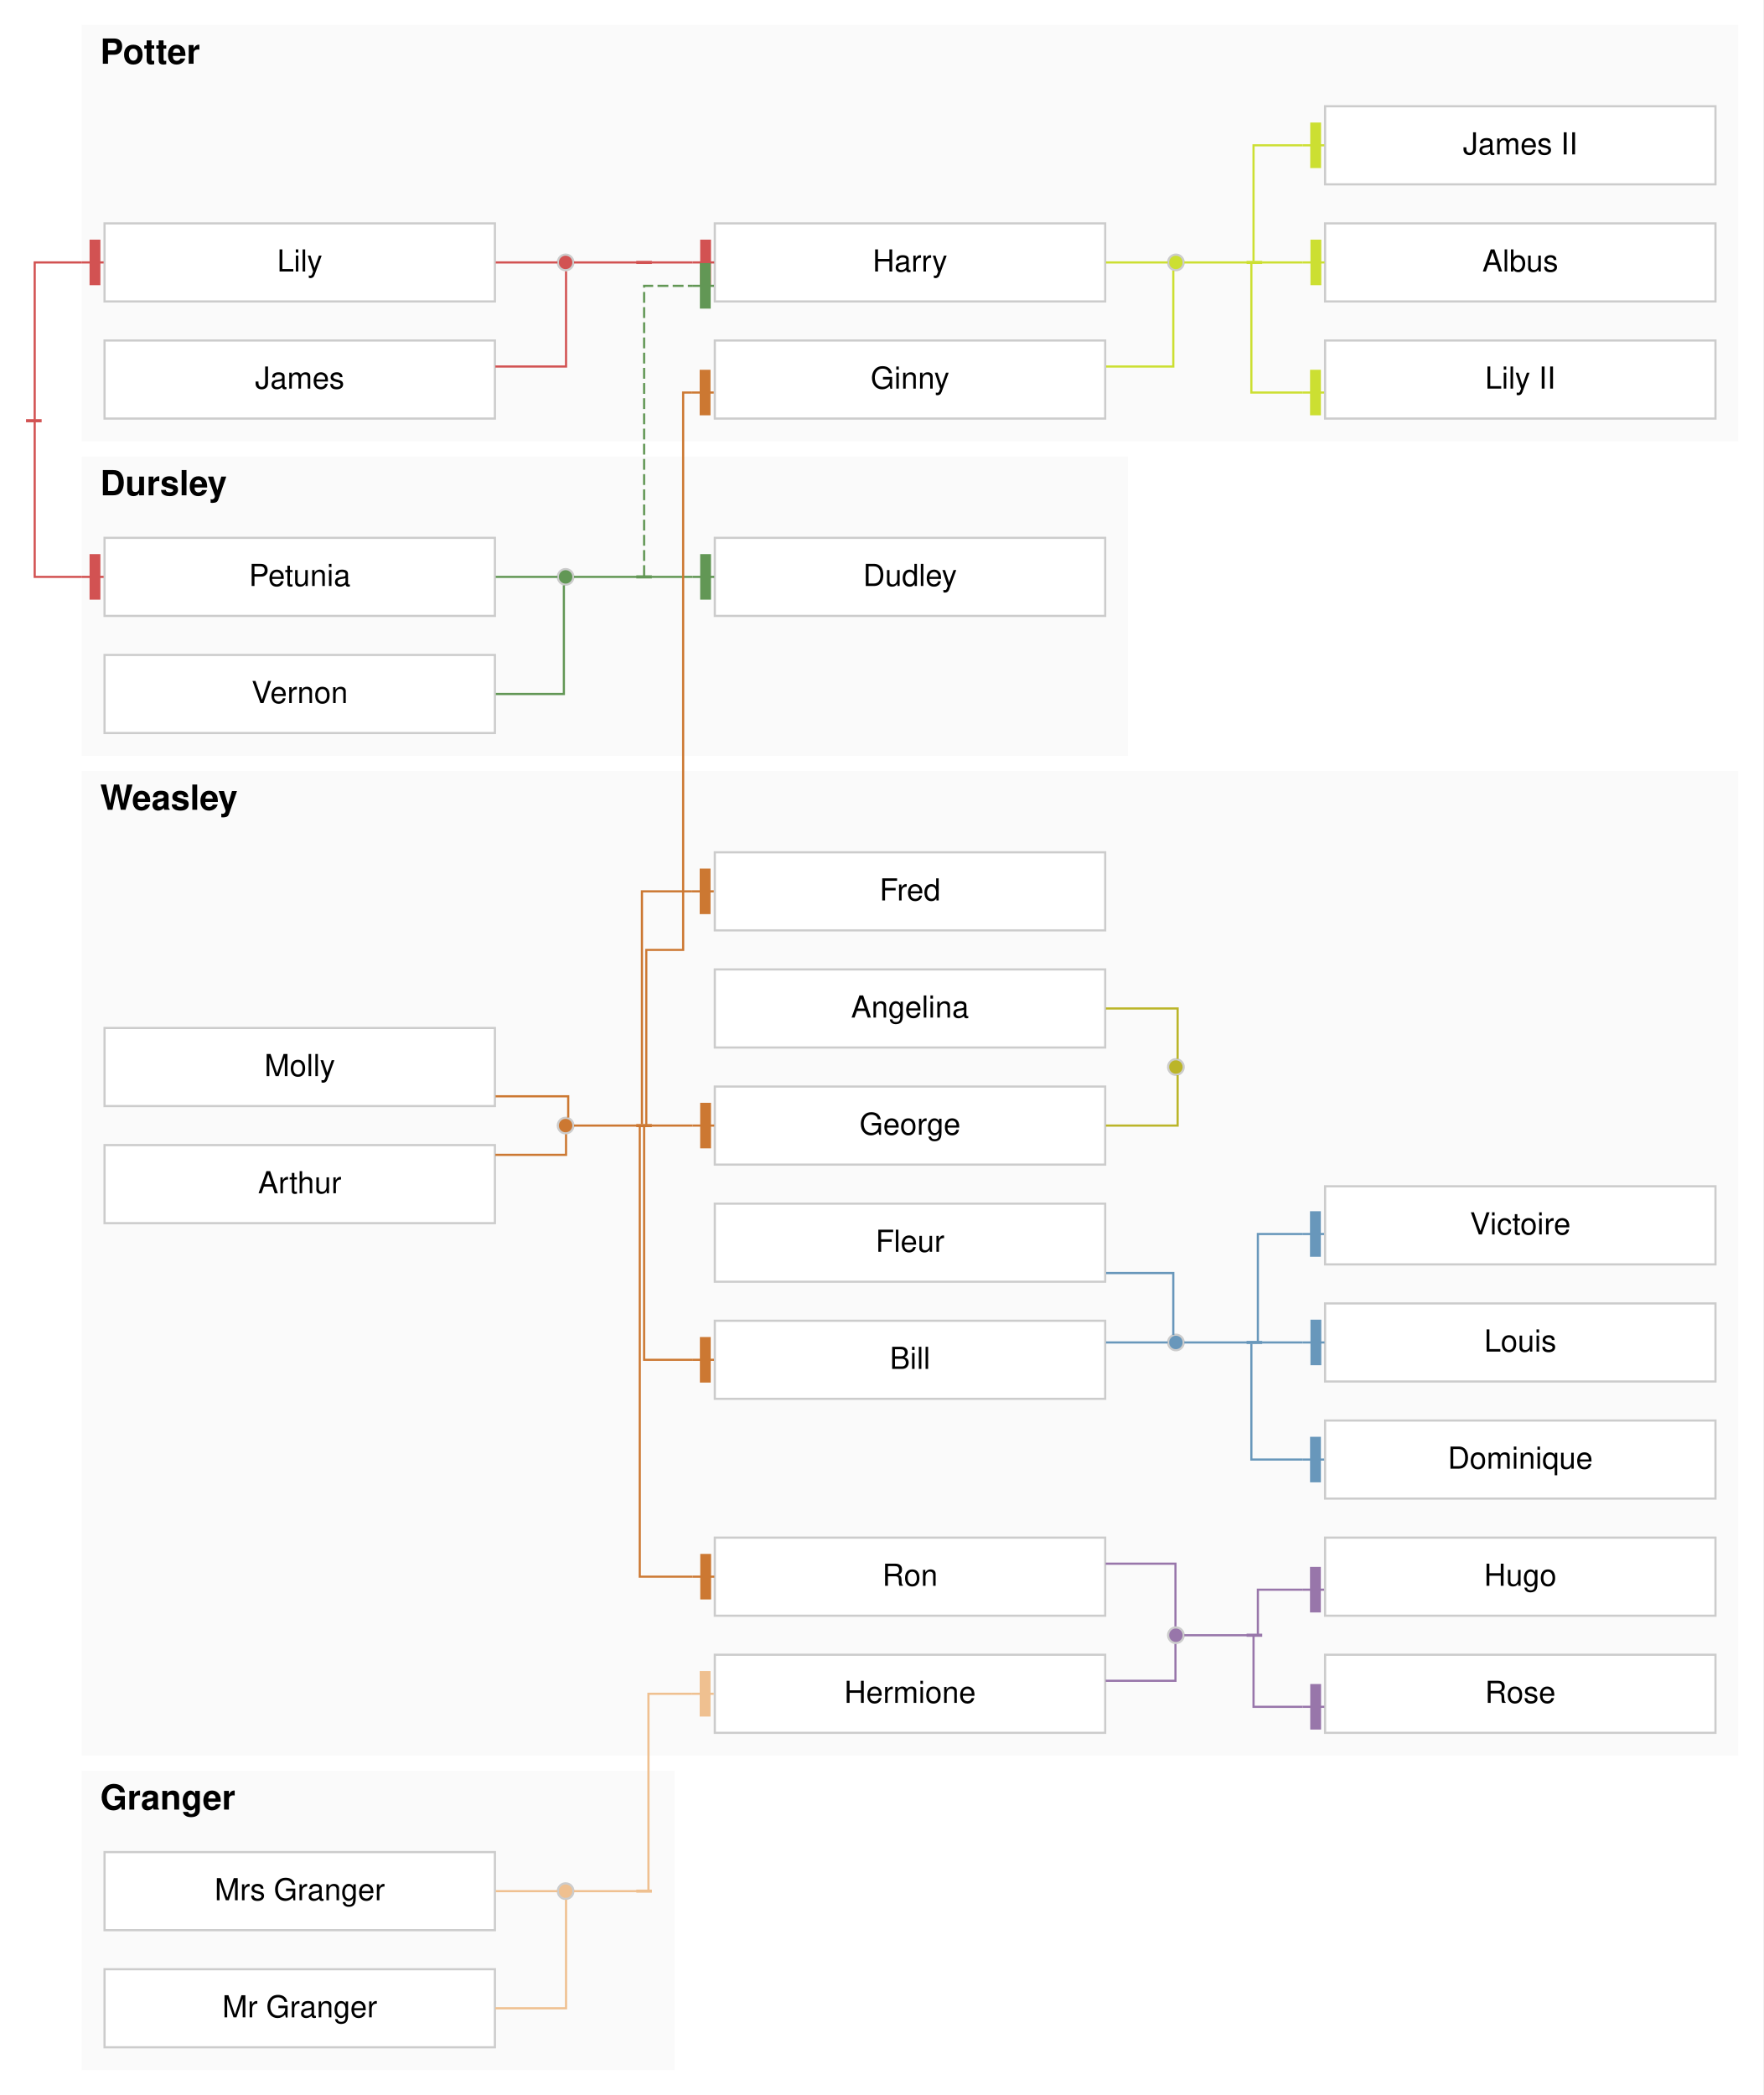
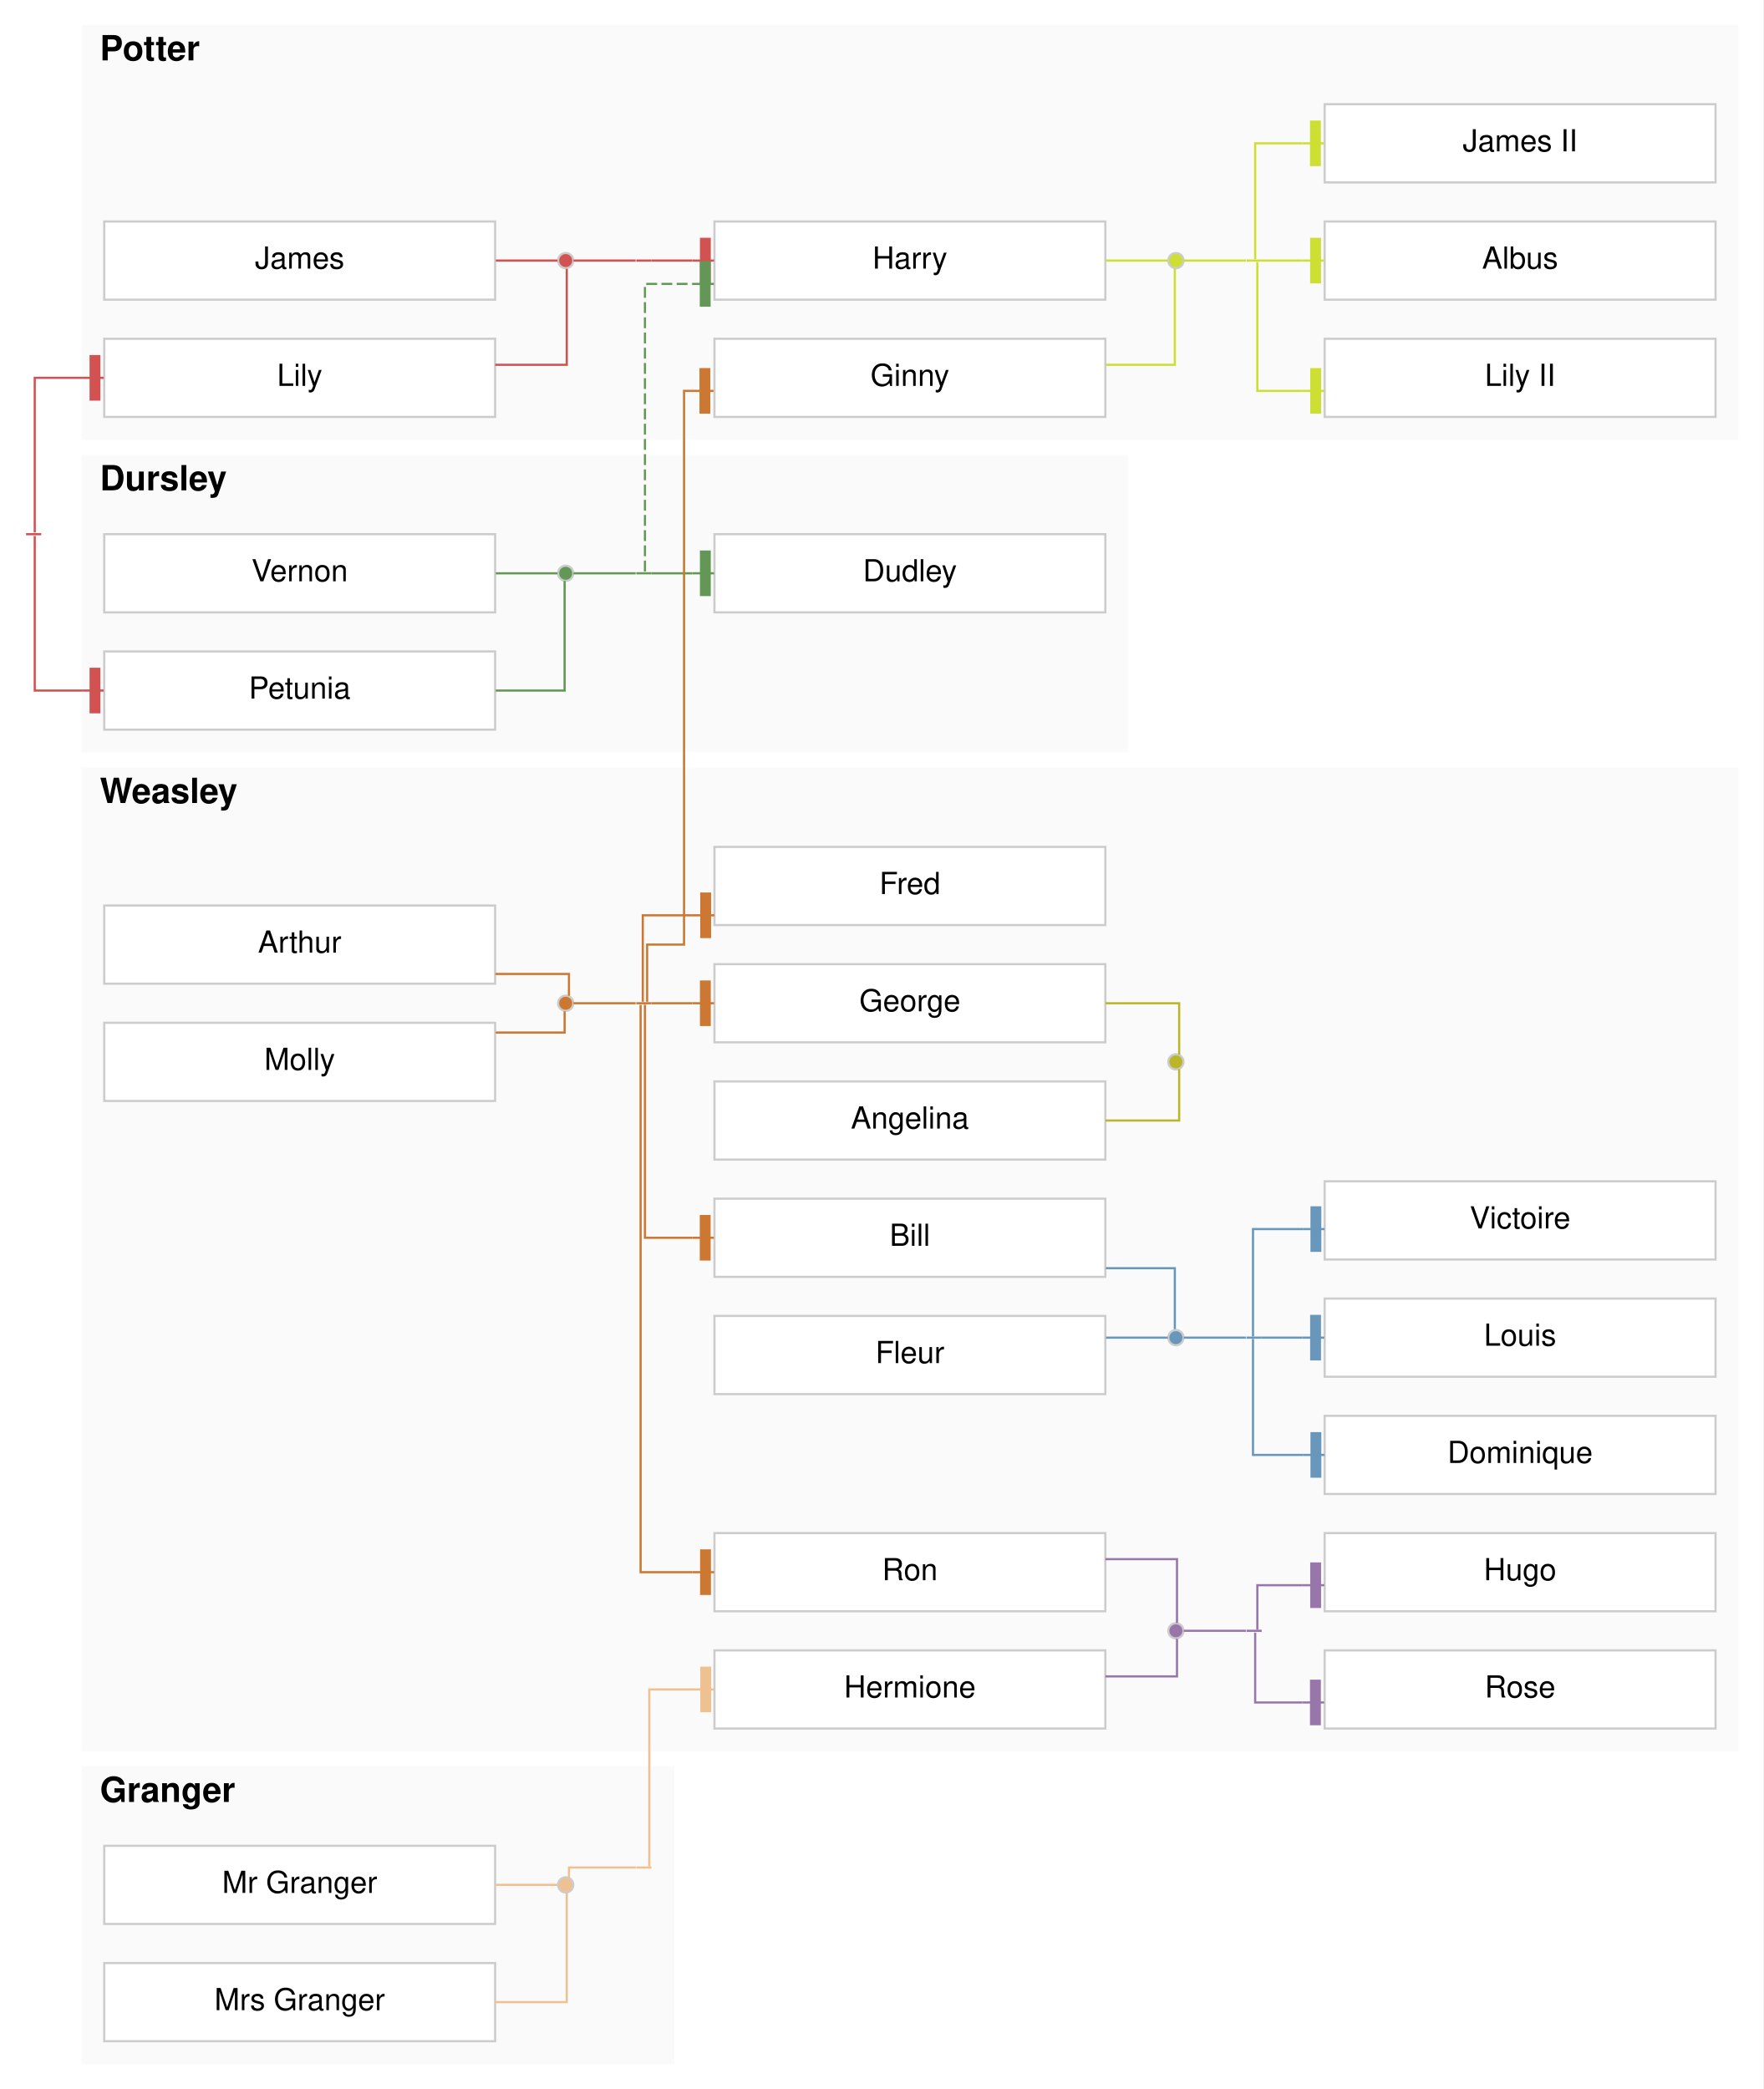
- <svg xmlns="http://www.w3.org/2000/svg" xmlns:xlink="http://www.w3.org/1999/xlink" width="813pt" height="966pt" viewBox="0.00 0.00 813.00 966.00">
-   <g id="graph0" class="graph" transform="scale(1 1) rotate(0) translate(4 962)">
-     <polygon fill="white" stroke="none" points="-4,4 -4,-962 809,-962 809,4 -4,4" />
+ <svg xmlns="http://www.w3.org/2000/svg" xmlns:xlink="http://www.w3.org/1999/xlink" width="812pt" height="962pt" viewBox="0.00 0.00 812.00 962.00">
+   <g id="graph0" class="graph" transform="scale(1 1) rotate(0) translate(4 958)">
+     <polygon fill="white" stroke="transparent" points="-4,4 -4,-958 808,-958 808,4 -4,4" />
    <g id="clust1" class="cluster">
-       <polygon fill="#fafafa" stroke="#fafafa" points="34.2,-759 34.2,-950 797,-950 797,-759 34.2,-759" />
-       <text xml:space="preserve" text-anchor="start" x="42.2" y="-932.6" font-family="Helvetica, Arial, sans-serif" font-weight="bold" font-size="16.00">Potter</text>
+       <polygon fill="#fafafa" stroke="#fafafa" points="34,-756 34,-946 796,-946 796,-756 34,-756" />
+       <text text-anchor="start" x="42" y="-930.2" font-family="Helvetica, Arial, sans-serif" font-weight="bold" font-size="16.00">Potter</text>
    </g>
    <g id="clust2" class="cluster">
</g>
    <g id="clust7" class="cluster">
-       <polygon fill="#fafafa" stroke="#fafafa" points="34.2,-614 34.2,-751 515.6,-751 515.6,-614 34.2,-614" />
-       <text xml:space="preserve" text-anchor="start" x="42.2" y="-733.6" font-family="Helvetica, Arial, sans-serif" font-weight="bold" font-size="16.00">Dursley</text>
+       <polygon fill="#fafafa" stroke="#fafafa" points="34,-612 34,-748 515,-748 515,-612 34,-612" />
+       <text text-anchor="start" x="42" y="-732.2" font-family="Helvetica, Arial, sans-serif" font-weight="bold" font-size="16.00">Dursley</text>
    </g>
    <g id="clust11" class="cluster">
-       <polygon fill="#fafafa" stroke="#fafafa" points="34.2,-153 34.2,-606 797,-606 797,-153 34.2,-153" />
-       <text xml:space="preserve" text-anchor="start" x="42.2" y="-588.6" font-family="Helvetica, Arial, sans-serif" font-weight="bold" font-size="16.00">Weasley</text>
+       <polygon fill="#fafafa" stroke="#fafafa" points="34,-152 34,-604 796,-604 796,-152 34,-152" />
+       <text text-anchor="start" x="42" y="-588.2" font-family="Helvetica, Arial, sans-serif" font-weight="bold" font-size="16.00">Weasley</text>
    </g>
    <g id="clust12" class="cluster">
</g>
    <g id="clust15" class="cluster">
</g>
    <g id="clust17" class="cluster">
</g>
    <g id="clust22" class="cluster">
-       <polygon fill="#fafafa" stroke="#fafafa" points="34.2,-8 34.2,-145 306.6,-145 306.6,-8 34.2,-8" />
-       <text xml:space="preserve" text-anchor="start" x="42.2" y="-127.6" font-family="Helvetica, Arial, sans-serif" font-weight="bold" font-size="16.00">Granger</text>
+       <polygon fill="#fafafa" stroke="#fafafa" points="34,-8 34,-144 306,-144 306,-8 34,-8" />
+       <text text-anchor="start" x="42" y="-128.2" font-family="Helvetica, Arial, sans-serif" font-weight="bold" font-size="16.00">Granger</text>
    </g>
    <g id="clust25" class="cluster">
</g>
    <g id="node1" class="node">
-       <ellipse fill="#ccdf32" stroke="#cccccc" cx="538.2" cy="-841" rx="3.6" ry="3.6" />
+       <ellipse fill="#ccdf32" stroke="#cccccc" cx="537.5" cy="-838" rx="3.5" ry="3.5" />
    </g>
    <g id="node4" class="node">
-       <polygon fill="#ccdf32" stroke="#cccccc" stroke-width="0" points="578,-841.72 570.8,-841.72 570.8,-840.28 578,-840.28 578,-841.72" />
+       <polygon fill="#ccdf32" stroke="#cccccc" stroke-width="0" points="577,-838.5 570,-838.5 570,-837.5 577,-837.5 577,-838.5" />
    </g>
    <g id="edge3" class="edge">
-       <path fill="none" stroke="#ccdf32" d="M542.07,-841C549.22,-841 564.37,-841 571.08,-841" />
+       <path fill="none" stroke="#ccdf32" d="M541.08,-838C547.91,-838 562.73,-838 569.72,-838" />
    </g>
    <g id="node2" class="node">
      <g id="a_node2">
-         <a xlink:href="http://harrypotter.wikia.com/wiki/Harry_Potter" xlink:title="undefined &#10;&#10;">
-           <polygon fill="white" stroke="#cccccc" points="505.6,-859 325.6,-859 325.6,-823 505.6,-823 505.6,-859" />
-           <text xml:space="preserve" text-anchor="middle" x="415.6" y="-836.8" font-family="Helvetica, Arial, sans-serif" font-size="14.00">Harry</text>
+         <a xlink:href="http://harrypotter.wikia.com/wiki/Harry_Potter" xlink:title="Harry">
+           <polygon fill="white" stroke="#cccccc" points="505,-856 325,-856 325,-820 505,-820 505,-856" />
+           <text text-anchor="middle" x="415" y="-834.3" font-family="Helvetica, Arial, sans-serif" font-size="14.00">Harry</text>
        </a>
      </g>
    </g>
    <g id="edge1" class="edge">
-       <path fill="none" stroke="#ccdf32" d="M505.99,-841C518.62,-841 529.11,-841 534.43,-841" />
+       <path fill="none" stroke="#ccdf32" d="M505.31,-838C517.94,-838 528.42,-838 533.73,-838" />
    </g>
    <g id="node3" class="node">
      <g id="a_node3">
-         <a xlink:href="http://harrypotter.wikia.com/wiki/Ginevra_Weasley" xlink:title="undefined &#10;&#10;">
-           <polygon fill="white" stroke="#cccccc" points="505.6,-805 325.6,-805 325.6,-769 505.6,-769 505.6,-805" />
-           <text xml:space="preserve" text-anchor="middle" x="415.6" y="-782.8" font-family="Helvetica, Arial, sans-serif" font-size="14.00">Ginny</text>
+         <a xlink:href="http://harrypotter.wikia.com/wiki/Ginevra_Weasley" xlink:title="Ginny">
+           <polygon fill="white" stroke="#cccccc" points="505,-802 325,-802 325,-766 505,-766 505,-802" />
+           <text text-anchor="middle" x="415" y="-780.3" font-family="Helvetica, Arial, sans-serif" font-size="14.00">Ginny</text>
        </a>
      </g>
    </g>
    <g id="edge2" class="edge">
-       <path fill="none" stroke="#ccdf32" d="M506.05,-793C523.77,-793 537,-793 537,-793 537,-793 537,-825.92 537,-837.23" />
+       <path fill="none" stroke="#ccdf32" d="M505.26,-790C523.39,-790 537,-790 537,-790 537,-790 537,-822.92 537,-834.23" />
    </g>
    <g id="node5" class="node">
-       <polygon fill="white" stroke="#cccccc" points="787,-913 607,-913 607,-877 787,-877 787,-913" />
-       <text xml:space="preserve" text-anchor="middle" x="697" y="-890.8" font-family="Helvetica, Arial, sans-serif" font-size="14.00">James II</text>
+       <polygon fill="white" stroke="#cccccc" points="786,-910 606,-910 606,-874 786,-874 786,-910" />
+       <text text-anchor="middle" x="696" y="-888.3" font-family="Helvetica, Arial, sans-serif" font-size="14.00">James II</text>
    </g>
    <g id="edge4" class="edge">
-       <path fill="none" stroke="#ccdf32" d="M574,-841.61C574,-847.54 574,-895 574,-895 574,-895 596.64,-895 596.64,-895" />
-       <polygon fill="#ccdf32" stroke="#ccdf32" points="604.64,-885 604.64,-905 600.64,-905 600.64,-885 604.64,-885" />
-       <polyline fill="none" stroke="#ccdf32" points="606.64,-895 596.64,-895" />
+       <path fill="none" stroke="#ccdf32" d="M574,-838.61C574,-844.54 574,-892 574,-892 574,-892 595.74,-892 595.74,-892" />
+       <polygon fill="#ccdf32" stroke="#ccdf32" points="603.74,-882 603.74,-902 599.74,-902 599.74,-882 603.74,-882" />
+       <polyline fill="none" stroke="#ccdf32" points="605.74,-892 595.74,-892 " />
    </g>
    <g id="node6" class="node">
-       <polygon fill="white" stroke="#cccccc" points="787,-805 607,-805 607,-769 787,-769 787,-805" />
-       <text xml:space="preserve" text-anchor="middle" x="697" y="-782.8" font-family="Helvetica, Arial, sans-serif" font-size="14.00">Lily II</text>
+       <polygon fill="white" stroke="#cccccc" points="786,-802 606,-802 606,-766 786,-766 786,-802" />
+       <text text-anchor="middle" x="696" y="-780.3" font-family="Helvetica, Arial, sans-serif" font-size="14.00">Lily II</text>
    </g>
    <g id="edge5" class="edge">
-       <path fill="none" stroke="#ccdf32" d="M573,-840.33C573,-833.73 573,-781 573,-781 573,-781 596.56,-781 596.56,-781" />
-       <polygon fill="#ccdf32" stroke="#ccdf32" points="604.56,-771 604.56,-791 600.56,-791 600.56,-771 604.56,-771" />
-       <polyline fill="none" stroke="#ccdf32" points="606.56,-781 596.56,-781" />
+       <path fill="none" stroke="#ccdf32" d="M575,-837.33C575,-830.73 575,-778 575,-778 575,-778 595.85,-778 595.85,-778" />
+       <polygon fill="#ccdf32" stroke="#ccdf32" points="603.85,-768 603.85,-788 599.85,-788 599.85,-768 603.85,-768" />
+       <polyline fill="none" stroke="#ccdf32" points="605.85,-778 595.85,-778 " />
    </g>
    <g id="node7" class="node">
-       <polygon fill="white" stroke="#cccccc" points="787,-859 607,-859 607,-823 787,-823 787,-859" />
-       <text xml:space="preserve" text-anchor="middle" x="697" y="-836.8" font-family="Helvetica, Arial, sans-serif" font-size="14.00">Albus</text>
+       <polygon fill="white" stroke="#cccccc" points="786,-856 606,-856 606,-820 786,-820 786,-856" />
+       <text text-anchor="middle" x="696" y="-834.3" font-family="Helvetica, Arial, sans-serif" font-size="14.00">Albus</text>
    </g>
    <g id="edge6" class="edge">
-       <path fill="none" stroke="#ccdf32" d="M577.94,-841C577.94,-841 596.74,-841 596.74,-841" />
-       <polygon fill="#ccdf32" stroke="#ccdf32" points="604.74,-831 604.74,-851 600.74,-851 600.74,-831 604.74,-831" />
-       <polyline fill="none" stroke="#ccdf32" points="606.74,-841 596.74,-841" />
+       <path fill="none" stroke="#ccdf32" d="M577.03,-838C577.03,-838 595.81,-838 595.81,-838" />
+       <polygon fill="#ccdf32" stroke="#ccdf32" points="603.81,-828 603.81,-848 599.81,-848 599.81,-828 603.81,-828" />
+       <polyline fill="none" stroke="#ccdf32" points="605.81,-838 595.81,-838 " />
    </g>
    <g id="node8" class="node">
-       <ellipse fill="#d25252" stroke="#cccccc" cx="256.8" cy="-841" rx="3.6" ry="3.6" />
+       <ellipse fill="#d25252" stroke="#cccccc" cx="256.5" cy="-838" rx="3.5" ry="3.5" />
    </g>
    <g id="node11" class="node">
-       <polygon fill="#d25252" stroke="#cccccc" stroke-width="0" points="296.6,-841.72 289.4,-841.72 289.4,-840.28 296.6,-840.28 296.6,-841.72" />
+       <polygon fill="#d25252" stroke="#cccccc" stroke-width="0" points="296,-838.5 289,-838.5 289,-837.5 296,-837.5 296,-838.5" />
    </g>
    <g id="edge9" class="edge">
-       <path fill="none" stroke="#d25252" d="M260.67,-841C267.82,-841 282.97,-841 289.68,-841" />
+       <path fill="none" stroke="#d25252" d="M260.08,-838C266.91,-838 281.73,-838 288.72,-838" />
    </g>
    <g id="node9" class="node">
      <g id="a_node9">
-         <a xlink:href="http://harrypotter.wikia.com/wiki/James_Potter_I" xlink:title="undefined &#10;&#10;">
-           <polygon fill="white" stroke="#cccccc" points="224.2,-805 44.2,-805 44.2,-769 224.2,-769 224.2,-805" />
-           <text xml:space="preserve" text-anchor="middle" x="134.2" y="-782.8" font-family="Helvetica, Arial, sans-serif" font-size="14.00">James</text>
+         <a xlink:href="http://harrypotter.wikia.com/wiki/James_Potter_I" xlink:title="James">
+           <polygon fill="white" stroke="#cccccc" points="224,-856 44,-856 44,-820 224,-820 224,-856" />
+           <text text-anchor="middle" x="134" y="-834.3" font-family="Helvetica, Arial, sans-serif" font-size="14.00">James</text>
        </a>
      </g>
    </g>
    <g id="edge7" class="edge">
-       <path fill="none" stroke="#d25252" d="M224.41,-793C242.98,-793 257,-793 257,-793 257,-793 257,-825.3 257,-836.91" />
+       <path fill="none" stroke="#d25252" d="M224.31,-838C236.94,-838 247.42,-838 252.73,-838" />
    </g>
    <g id="node10" class="node">
      <g id="a_node10">
-         <a xlink:href="http://harrypotter.wikia.com/wiki/Lily_J._Potter" xlink:title="undefined &#10;&#10;">
-           <polygon fill="white" stroke="#cccccc" points="224.2,-859 44.2,-859 44.2,-823 224.2,-823 224.2,-859" />
-           <text xml:space="preserve" text-anchor="middle" x="134.2" y="-836.8" font-family="Helvetica, Arial, sans-serif" font-size="14.00">Lily</text>
+         <a xlink:href="http://harrypotter.wikia.com/wiki/Lily_J._Potter" xlink:title="Lily">
+           <polygon fill="white" stroke="#cccccc" points="224,-802 44,-802 44,-766 224,-766 224,-802" />
+           <text text-anchor="middle" x="134" y="-780.3" font-family="Helvetica, Arial, sans-serif" font-size="14.00">Lily</text>
        </a>
      </g>
    </g>
    <g id="edge8" class="edge">
-       <path fill="none" stroke="#d25252" d="M224.59,-841C237.22,-841 247.71,-841 253.03,-841" />
+       <path fill="none" stroke="#d25252" d="M224.04,-790C242.79,-790 257,-790 257,-790 257,-790 257,-822.92 257,-834.23" />
    </g>
    <g id="edge10" class="edge">
-       <path fill="none" stroke="#d25252" d="M296.54,-841C296.54,-841 315.34,-841 315.34,-841" />
-       <polygon fill="#d25252" stroke="#d25252" points="323.34,-831 323.34,-851 319.34,-851 319.34,-831 323.34,-831" />
-       <polyline fill="none" stroke="#d25252" points="325.34,-841 315.34,-841" />
+       <path fill="none" stroke="#d25252" d="M296.03,-838C296.03,-838 314.81,-838 314.81,-838" />
+       <polygon fill="#d25252" stroke="#d25252" points="322.81,-828 322.81,-848 318.81,-848 318.81,-828 322.81,-828" />
+       <polyline fill="none" stroke="#d25252" points="324.81,-838 314.81,-838 " />
    </g>
    <g id="node12" class="node">
-       <ellipse fill="#629755" stroke="#cccccc" cx="256.8" cy="-696" rx="3.6" ry="3.6" />
+       <ellipse fill="#629755" stroke="#cccccc" cx="256.5" cy="-694" rx="3.5" ry="3.5" />
    </g>
    <g id="node15" class="node">
-       <polygon fill="#629755" stroke="#cccccc" stroke-width="0" points="296.6,-696.72 289.4,-696.72 289.4,-695.28 296.6,-695.28 296.6,-696.72" />
+       <polygon fill="#629755" stroke="#cccccc" stroke-width="0" points="296,-694.5 289,-694.5 289,-693.5 296,-693.5 296,-694.5" />
    </g>
    <g id="edge13" class="edge">
-       <path fill="none" stroke="#629755" d="M260.67,-696C267.82,-696 282.97,-696 289.68,-696" />
+       <path fill="none" stroke="#629755" d="M260.08,-694C266.91,-694 281.73,-694 288.72,-694" />
    </g>
    <g id="node13" class="node">
-       <g id="a_node13">
-         <a xlink:title="undefined &#10;&#10;">
-           <polygon fill="white" stroke="#cccccc" points="224.2,-660 44.2,-660 44.2,-624 224.2,-624 224.2,-660" />
-           <text xml:space="preserve" text-anchor="middle" x="134.2" y="-637.8" font-family="Helvetica, Arial, sans-serif" font-size="14.00">Vernon</text>
-         </a>
-       </g>
+       <polygon fill="white" stroke="#cccccc" points="224,-712 44,-712 44,-676 224,-676 224,-712" />
+       <text text-anchor="middle" x="134" y="-690.3" font-family="Helvetica, Arial, sans-serif" font-size="14.00">Vernon</text>
    </g>
    <g id="edge11" class="edge">
-       <path fill="none" stroke="#629755" d="M224.63,-642C242.57,-642 256,-642 256,-642 256,-642 256,-679.73 256,-692.12" />
+       <path fill="none" stroke="#629755" d="M224.31,-694C236.94,-694 247.42,-694 252.73,-694" />
    </g>
    <g id="node14" class="node">
-       <g id="a_node14">
-         <a xlink:title="undefined &#10;&#10;">
-           <polygon fill="white" stroke="#cccccc" points="224.2,-714 44.2,-714 44.2,-678 224.2,-678 224.2,-714" />
-           <text xml:space="preserve" text-anchor="middle" x="134.2" y="-691.8" font-family="Helvetica, Arial, sans-serif" font-size="14.00">Petunia</text>
-         </a>
-       </g>
+       <polygon fill="white" stroke="#cccccc" points="224,-658 44,-658 44,-622 224,-622 224,-658" />
+       <text text-anchor="middle" x="134" y="-636.3" font-family="Helvetica, Arial, sans-serif" font-size="14.00">Petunia</text>
    </g>
    <g id="edge12" class="edge">
-       <path fill="none" stroke="#629755" d="M224.59,-696C237.22,-696 247.71,-696 253.03,-696" />
+       <path fill="none" stroke="#629755" d="M224.26,-640C242.39,-640 256,-640 256,-640 256,-640 256,-678.44 256,-690.46" />
    </g>
    <g id="edge15" class="edge">
-       <path fill="none" stroke="#629755" stroke-dasharray="5,2" d="M293,-696.38C293,-704.26 293,-830.2 293,-830.2 293,-830.2 315.21,-830.2 315.21,-830.2" />
-       <polygon fill="#629755" stroke="#629755" points="323.21,-820.2 323.21,-840.2 319.21,-840.2 319.21,-820.2 323.21,-820.2" />
-       <polyline fill="none" stroke="#629755" points="325.21,-830.2 315.21,-830.2" />
+       <path fill="none" stroke="#629755" stroke-dasharray="5,2" d="M293,-694.85C293,-706.2 293,-827.25 293,-827.25 293,-827.25 314.74,-827.25 314.74,-827.25" />
+       <polygon fill="#629755" stroke="#629755" points="322.74,-817.25 322.74,-837.25 318.74,-837.25 318.74,-817.25 322.74,-817.25" />
+       <polyline fill="none" stroke="#629755" points="324.74,-827.25 314.74,-827.25 " />
    </g>
    <g id="node16" class="node">
-       <polygon fill="white" stroke="#cccccc" points="505.6,-714 325.6,-714 325.6,-678 505.6,-678 505.6,-714" />
-       <text xml:space="preserve" text-anchor="middle" x="415.6" y="-691.8" font-family="Helvetica, Arial, sans-serif" font-size="14.00">Dudley</text>
+       <polygon fill="white" stroke="#cccccc" points="505,-712 325,-712 325,-676 505,-676 505,-712" />
+       <text text-anchor="middle" x="415" y="-690.3" font-family="Helvetica, Arial, sans-serif" font-size="14.00">Dudley</text>
    </g>
    <g id="edge14" class="edge">
-       <path fill="none" stroke="#629755" d="M296.54,-696C296.54,-696 315.34,-696 315.34,-696" />
-       <polygon fill="#629755" stroke="#629755" points="323.34,-686 323.34,-706 319.34,-706 319.34,-686 323.34,-686" />
-       <polyline fill="none" stroke="#629755" points="325.34,-696 315.34,-696" />
+       <path fill="none" stroke="#629755" d="M296.03,-694C296.03,-694 314.81,-694 314.81,-694" />
+       <polygon fill="#629755" stroke="#629755" points="322.81,-684 322.81,-704 318.81,-704 318.81,-684 322.81,-684" />
+       <polyline fill="none" stroke="#629755" points="324.81,-694 314.81,-694 " />
    </g>
    <g id="node17" class="node">
-       <ellipse fill="#6897bb" stroke="#cccccc" cx="538.2" cy="-343" rx="3.6" ry="3.6" />
+       <ellipse fill="#6897bb" stroke="#cccccc" cx="537.5" cy="-342" rx="3.5" ry="3.5" />
    </g>
    <g id="node20" class="node">
-       <polygon fill="#6897bb" stroke="#cccccc" stroke-width="0" points="578,-343.72 570.8,-343.72 570.8,-342.28 578,-342.28 578,-343.72" />
+       <polygon fill="#6897bb" stroke="#cccccc" stroke-width="0" points="577,-342.5 570,-342.5 570,-341.5 577,-341.5 577,-342.5" />
    </g>
    <g id="edge18" class="edge">
-       <path fill="none" stroke="#6897bb" d="M542.07,-343C549.22,-343 564.37,-343 571.08,-343" />
+       <path fill="none" stroke="#6897bb" d="M541.08,-342C547.91,-342 562.73,-342 569.72,-342" />
    </g>
    <g id="node18" class="node">
      <g id="a_node18">
-         <a xlink:href="http://harrypotter.wikia.com/wiki/Bill_Weasley" xlink:title="undefined &#10;&#10;">
-           <polygon fill="white" stroke="#cccccc" points="505.6,-353 325.6,-353 325.6,-317 505.6,-317 505.6,-353" />
-           <text xml:space="preserve" text-anchor="middle" x="415.6" y="-330.8" font-family="Helvetica, Arial, sans-serif" font-size="14.00">Bill</text>
+         <a xlink:href="http://harrypotter.wikia.com/wiki/Bill_Weasley" xlink:title="Bill">
+           <polygon fill="white" stroke="#cccccc" points="505,-406 325,-406 325,-370 505,-370 505,-406" />
+           <text text-anchor="middle" x="415" y="-384.3" font-family="Helvetica, Arial, sans-serif" font-size="14.00">Bill</text>
        </a>
      </g>
    </g>
    <g id="edge16" class="edge">
-       <path fill="none" stroke="#6897bb" d="M505.99,-343C518.62,-343 529.11,-343 534.43,-343" />
+       <path fill="none" stroke="#6897bb" d="M505.26,-374C523.39,-374 537,-374 537,-374 537,-374 537,-354.47 537,-345.92" />
    </g>
    <g id="node19" class="node">
      <g id="a_node19">
-         <a xlink:href="http://harrypotter.wikia.com/wiki/Fleur_Delacour" xlink:title="undefined &#10;&#10;">
-           <polygon fill="white" stroke="#cccccc" points="505.6,-407 325.6,-407 325.6,-371 505.6,-371 505.6,-407" />
-           <text xml:space="preserve" text-anchor="middle" x="415.6" y="-384.8" font-family="Helvetica, Arial, sans-serif" font-size="14.00">Fleur</text>
+         <a xlink:href="http://harrypotter.wikia.com/wiki/Fleur_Delacour" xlink:title="Fleur">
+           <polygon fill="white" stroke="#cccccc" points="505,-352 325,-352 325,-316 505,-316 505,-352" />
+           <text text-anchor="middle" x="415" y="-330.3" font-family="Helvetica, Arial, sans-serif" font-size="14.00">Fleur</text>
        </a>
      </g>
    </g>
    <g id="edge17" class="edge">
-       <path fill="none" stroke="#6897bb" d="M506.05,-375C523.77,-375 537,-375 537,-375 537,-375 537,-354.68 537,-346.42" />
+       <path fill="none" stroke="#6897bb" d="M505.31,-342C517.94,-342 528.42,-342 533.73,-342" />
    </g>
    <g id="node21" class="node">
-       <polygon fill="white" stroke="#cccccc" points="787,-415 607,-415 607,-379 787,-379 787,-415" />
-       <text xml:space="preserve" text-anchor="middle" x="697" y="-392.8" font-family="Helvetica, Arial, sans-serif" font-size="14.00">Victoire</text>
+       <polygon fill="white" stroke="#cccccc" points="786,-414 606,-414 606,-378 786,-378 786,-414" />
+       <text text-anchor="middle" x="696" y="-392.3" font-family="Helvetica, Arial, sans-serif" font-size="14.00">Victoire</text>
    </g>
    <g id="edge19" class="edge">
-       <path fill="none" stroke="#6897bb" d="M576,-343.56C576,-349.05 576,-393 576,-393 576,-393 596.53,-393 596.53,-393" />
-       <polygon fill="#6897bb" stroke="#6897bb" points="604.53,-383 604.53,-403 600.53,-403 600.53,-383 604.53,-383" />
-       <polyline fill="none" stroke="#6897bb" points="606.53,-393 596.53,-393" />
+       <path fill="none" stroke="#6897bb" d="M573,-342.56C573,-348.05 573,-392 573,-392 573,-392 595.96,-392 595.96,-392" />
+       <polygon fill="#6897bb" stroke="#6897bb" points="603.96,-382 603.96,-402 599.96,-402 599.96,-382 603.96,-382" />
+       <polyline fill="none" stroke="#6897bb" points="605.96,-392 595.96,-392 " />
    </g>
    <g id="node22" class="node">
-       <polygon fill="white" stroke="#cccccc" points="787,-307 607,-307 607,-271 787,-271 787,-307" />
-       <text xml:space="preserve" text-anchor="middle" x="697" y="-284.8" font-family="Helvetica, Arial, sans-serif" font-size="14.00">Dominique</text>
+       <polygon fill="white" stroke="#cccccc" points="786,-306 606,-306 606,-270 786,-270 786,-306" />
+       <text text-anchor="middle" x="696" y="-284.3" font-family="Helvetica, Arial, sans-serif" font-size="14.00">Dominique</text>
    </g>
    <g id="edge20" class="edge">
-       <path fill="none" stroke="#6897bb" d="M573,-342.39C573,-336.46 573,-289 573,-289 573,-289 596.56,-289 596.56,-289" />
-       <polygon fill="#6897bb" stroke="#6897bb" points="604.56,-279 604.56,-299 600.56,-299 600.56,-279 604.56,-279" />
-       <polyline fill="none" stroke="#6897bb" points="606.56,-289 596.56,-289" />
+       <path fill="none" stroke="#6897bb" d="M573,-341.39C573,-335.46 573,-288 573,-288 573,-288 595.96,-288 595.96,-288" />
+       <polygon fill="#6897bb" stroke="#6897bb" points="603.96,-278 603.96,-298 599.96,-298 599.96,-278 603.96,-278" />
+       <polyline fill="none" stroke="#6897bb" points="605.96,-288 595.96,-288 " />
    </g>
    <g id="node23" class="node">
-       <polygon fill="white" stroke="#cccccc" points="787,-361 607,-361 607,-325 787,-325 787,-361" />
-       <text xml:space="preserve" text-anchor="middle" x="697" y="-338.8" font-family="Helvetica, Arial, sans-serif" font-size="14.00">Louis</text>
+       <polygon fill="white" stroke="#cccccc" points="786,-360 606,-360 606,-324 786,-324 786,-360" />
+       <text text-anchor="middle" x="696" y="-338.3" font-family="Helvetica, Arial, sans-serif" font-size="14.00">Louis</text>
    </g>
    <g id="edge21" class="edge">
-       <path fill="none" stroke="#6897bb" d="M577.94,-343C577.94,-343 596.74,-343 596.74,-343" />
-       <polygon fill="#6897bb" stroke="#6897bb" points="604.74,-333 604.74,-353 600.74,-353 600.74,-333 604.74,-333" />
-       <polyline fill="none" stroke="#6897bb" points="606.74,-343 596.74,-343" />
+       <path fill="none" stroke="#6897bb" d="M577.03,-342C577.03,-342 595.81,-342 595.81,-342" />
+       <polygon fill="#6897bb" stroke="#6897bb" points="603.81,-332 603.81,-352 599.81,-352 599.81,-332 603.81,-332" />
+       <polyline fill="none" stroke="#6897bb" points="605.81,-342 595.81,-342 " />
    </g>
    <g id="node24" class="node">
-       <ellipse fill="#bbb529" stroke="#cccccc" cx="538.2" cy="-470" rx="3.6" ry="3.6" />
+       <ellipse fill="#bbb529" stroke="#cccccc" cx="537.5" cy="-469" rx="3.5" ry="3.5" />
    </g>
    <g id="node25" class="node">
      <g id="a_node25">
-         <a xlink:href="http://harrypotter.wikia.com/wiki/George_Weasley" xlink:title="undefined &#10;&#10;">
-           <polygon fill="white" stroke="#cccccc" points="505.6,-461 325.6,-461 325.6,-425 505.6,-425 505.6,-461" />
-           <text xml:space="preserve" text-anchor="middle" x="415.6" y="-438.8" font-family="Helvetica, Arial, sans-serif" font-size="14.00">George</text>
+         <a xlink:href="http://harrypotter.wikia.com/wiki/George_Weasley" xlink:title="George">
+           <polygon fill="white" stroke="#cccccc" points="505,-514 325,-514 325,-478 505,-478 505,-514" />
+           <text text-anchor="middle" x="415" y="-492.3" font-family="Helvetica, Arial, sans-serif" font-size="14.00">George</text>
        </a>
      </g>
    </g>
    <g id="edge22" class="edge">
-       <path fill="none" stroke="#bbb529" d="M505.93,-443C524.75,-443 539,-443 539,-443 539,-443 539,-458.83 539,-466.25" />
+       <path fill="none" stroke="#bbb529" d="M505.12,-496C524.35,-496 539,-496 539,-496 539,-496 539,-479.52 539,-472.31" />
    </g>
    <g id="node26" class="node">
-       <polygon fill="white" stroke="#cccccc" points="505.6,-515 325.6,-515 325.6,-479 505.6,-479 505.6,-515" />
-       <text xml:space="preserve" text-anchor="middle" x="415.6" y="-492.8" font-family="Helvetica, Arial, sans-serif" font-size="14.00">Angelina</text>
+       <polygon fill="white" stroke="#cccccc" points="505,-460 325,-460 325,-424 505,-424 505,-460" />
+       <text text-anchor="middle" x="415" y="-438.3" font-family="Helvetica, Arial, sans-serif" font-size="14.00">Angelina</text>
    </g>
    <g id="edge23" class="edge">
-       <path fill="none" stroke="#bbb529" d="M505.93,-497C524.75,-497 539,-497 539,-497 539,-497 539,-481.17 539,-473.75" />
+       <path fill="none" stroke="#bbb529" d="M505.12,-442C524.35,-442 539,-442 539,-442 539,-442 539,-458.48 539,-465.69" />
    </g>
    <g id="node27" class="node">
-       <ellipse fill="#9876aa" stroke="#cccccc" cx="538.2" cy="-208" rx="3.6" ry="3.6" />
+       <ellipse fill="#9876aa" stroke="#cccccc" cx="537.5" cy="-207" rx="3.5" ry="3.5" />
    </g>
    <g id="node30" class="node">
-       <polygon fill="#9876aa" stroke="#cccccc" stroke-width="0" points="578,-208.72 570.8,-208.72 570.8,-207.28 578,-207.28 578,-208.72" />
+       <polygon fill="#9876aa" stroke="#cccccc" stroke-width="0" points="577,-207.5 570,-207.5 570,-206.5 577,-206.5 577,-207.5" />
    </g>
    <g id="edge26" class="edge">
-       <path fill="none" stroke="#9876aa" d="M542.07,-208C549.22,-208 564.37,-208 571.08,-208" />
+       <path fill="none" stroke="#9876aa" d="M541.08,-207C547.91,-207 562.73,-207 569.72,-207" />
    </g>
    <g id="node28" class="node">
      <g id="a_node28">
-         <a xlink:href="http://harrypotter.wikia.com/wiki/Ronald_Weasley" xlink:title="undefined &#10;&#10;">
-           <polygon fill="white" stroke="#cccccc" points="505.6,-253 325.6,-253 325.6,-217 505.6,-217 505.6,-253" />
-           <text xml:space="preserve" text-anchor="middle" x="415.6" y="-230.8" font-family="Helvetica, Arial, sans-serif" font-size="14.00">Ron</text>
+         <a xlink:href="http://harrypotter.wikia.com/wiki/Ronald_Weasley" xlink:title="Ron">
+           <polygon fill="white" stroke="#cccccc" points="505,-252 325,-252 325,-216 505,-216 505,-252" />
+           <text text-anchor="middle" x="415" y="-230.3" font-family="Helvetica, Arial, sans-serif" font-size="14.00">Ron</text>
        </a>
      </g>
    </g>
    <g id="edge24" class="edge">
-       <path fill="none" stroke="#9876aa" d="M505.84,-241C524.19,-241 538,-241 538,-241 538,-241 538,-220.86 538,-212.05" />
+       <path fill="none" stroke="#9876aa" d="M505.04,-240C523.79,-240 538,-240 538,-240 538,-240 538,-219.04 538,-210.53" />
    </g>
    <g id="node29" class="node">
      <g id="a_node29">
-         <a xlink:href="http://harrypotter.wikia.com/wiki/Hermione_Granger" xlink:title="undefined &#10;&#10;">
-           <polygon fill="white" stroke="#cccccc" points="505.6,-199 325.6,-199 325.6,-163 505.6,-163 505.6,-199" />
-           <text xml:space="preserve" text-anchor="middle" x="415.6" y="-176.8" font-family="Helvetica, Arial, sans-serif" font-size="14.00">Hermione</text>
+         <a xlink:href="http://harrypotter.wikia.com/wiki/Hermione_Granger" xlink:title="Hermione">
+           <polygon fill="white" stroke="#cccccc" points="505,-198 325,-198 325,-162 505,-162 505,-198" />
+           <text text-anchor="middle" x="415" y="-176.3" font-family="Helvetica, Arial, sans-serif" font-size="14.00">Hermione</text>
        </a>
      </g>
    </g>
    <g id="edge25" class="edge">
-       <path fill="none" stroke="#9876aa" d="M505.84,-187C524.19,-187 538,-187 538,-187 538,-187 538,-197.85 538,-203.95" />
+       <path fill="none" stroke="#9876aa" d="M505.04,-186C523.79,-186 538,-186 538,-186 538,-186 538,-197.33 538,-203.34" />
    </g>
    <g id="node31" class="node">
-       <polygon fill="white" stroke="#cccccc" points="787,-199 607,-199 607,-163 787,-163 787,-199" />
-       <text xml:space="preserve" text-anchor="middle" x="697" y="-176.8" font-family="Helvetica, Arial, sans-serif" font-size="14.00">Rose</text>
+       <polygon fill="white" stroke="#cccccc" points="786,-198 606,-198 606,-162 786,-162 786,-198" />
+       <text text-anchor="middle" x="696" y="-176.3" font-family="Helvetica, Arial, sans-serif" font-size="14.00">Rose</text>
    </g>
    <g id="edge27" class="edge">
-       <path fill="none" stroke="#9876aa" d="M574,-207.63C574,-204 574,-175 574,-175 574,-175 596.64,-175 596.64,-175" />
-       <polygon fill="#9876aa" stroke="#9876aa" points="604.64,-165 604.64,-185 600.64,-185 600.64,-165 604.64,-165" />
-       <polyline fill="none" stroke="#9876aa" points="606.64,-175 596.64,-175" />
+       <path fill="none" stroke="#9876aa" d="M574,-206.18C574,-201.1 574,-174 574,-174 574,-174 595.74,-174 595.74,-174" />
+       <polygon fill="#9876aa" stroke="#9876aa" points="603.74,-164 603.74,-184 599.74,-184 599.74,-164 603.74,-164" />
+       <polyline fill="none" stroke="#9876aa" points="605.74,-174 595.74,-174 " />
    </g>
    <g id="node32" class="node">
-       <polygon fill="white" stroke="#cccccc" points="787,-253 607,-253 607,-217 787,-217 787,-253" />
-       <text xml:space="preserve" text-anchor="middle" x="697" y="-230.8" font-family="Helvetica, Arial, sans-serif" font-size="14.00">Hugo</text>
+       <polygon fill="white" stroke="#cccccc" points="786,-252 606,-252 606,-216 786,-216 786,-252" />
+       <text text-anchor="middle" x="696" y="-230.3" font-family="Helvetica, Arial, sans-serif" font-size="14.00">Hugo</text>
    </g>
    <g id="edge28" class="edge">
-       <path fill="none" stroke="#9876aa" d="M576,-208.52C576,-211.75 576,-229 576,-229 576,-229 596.53,-229 596.53,-229" />
-       <polygon fill="#9876aa" stroke="#9876aa" points="604.53,-219 604.53,-239 600.53,-239 600.53,-219 604.53,-219" />
-       <polyline fill="none" stroke="#9876aa" points="606.53,-229 596.53,-229" />
+       <path fill="none" stroke="#9876aa" d="M575,-207.52C575,-210.75 575,-228 575,-228 575,-228 595.85,-228 595.85,-228" />
+       <polygon fill="#9876aa" stroke="#9876aa" points="603.85,-218 603.85,-238 599.85,-238 599.85,-218 603.85,-218" />
+       <polyline fill="none" stroke="#9876aa" points="605.85,-228 595.85,-228 " />
    </g>
    <g id="node33" class="node">
-       <ellipse fill="#cc7832" stroke="#cccccc" cx="256.8" cy="-443" rx="3.6" ry="3.6" />
+       <ellipse fill="#cc7832" stroke="#cccccc" cx="256.5" cy="-496" rx="3.5" ry="3.5" />
    </g>
    <g id="node36" class="node">
-       <polygon fill="#cc7832" stroke="#cccccc" stroke-width="0" points="296.6,-443.72 289.4,-443.72 289.4,-442.28 296.6,-442.28 296.6,-443.72" />
+       <polygon fill="#cc7832" stroke="#cccccc" stroke-width="0" points="296,-496.5 289,-496.5 289,-495.5 296,-495.5 296,-496.5" />
    </g>
    <g id="edge31" class="edge">
-       <path fill="none" stroke="#cc7832" d="M260.67,-443C267.82,-443 282.97,-443 289.68,-443" />
+       <path fill="none" stroke="#cc7832" d="M260.08,-496C266.91,-496 281.73,-496 288.72,-496" />
    </g>
    <g id="node34" class="node">
      <g id="a_node34">
-         <a xlink:href="http://harrypotter.wikia.com/wiki/Arthur_Weasley" xlink:title="undefined &#10;&#10;">
-           <polygon fill="white" stroke="#cccccc" points="224.2,-434 44.2,-434 44.2,-398 224.2,-398 224.2,-434" />
-           <text xml:space="preserve" text-anchor="middle" x="134.2" y="-411.8" font-family="Helvetica, Arial, sans-serif" font-size="14.00">Arthur</text>
+         <a xlink:href="http://harrypotter.wikia.com/wiki/Arthur_Weasley" xlink:title="Arthur">
+           <polygon fill="white" stroke="#cccccc" points="224,-541 44,-541 44,-505 224,-505 224,-541" />
+           <text text-anchor="middle" x="134" y="-519.3" font-family="Helvetica, Arial, sans-serif" font-size="14.00">Arthur</text>
        </a>
      </g>
    </g>
    <g id="edge29" class="edge">
-       <path fill="none" stroke="#cc7832" d="M224.41,-429.5C242.98,-429.5 257,-429.5 257,-429.5 257,-429.5 257,-435.04 257,-439.02" />
+       <path fill="none" stroke="#cc7832" d="M224.12,-509.5C243.35,-509.5 258,-509.5 258,-509.5 258,-509.5 258,-503.41 258,-499.41" />
    </g>
    <g id="node35" class="node">
      <g id="a_node35">
-         <a xlink:href="http://harrypotter.wikia.com/wiki/Molly_Weasley" xlink:title="undefined &#10;&#10;">
-           <polygon fill="white" stroke="#cccccc" points="224.2,-488 44.2,-488 44.2,-452 224.2,-452 224.2,-488" />
-           <text xml:space="preserve" text-anchor="middle" x="134.2" y="-465.8" font-family="Helvetica, Arial, sans-serif" font-size="14.00">Molly</text>
+         <a xlink:href="http://harrypotter.wikia.com/wiki/Molly_Weasley" xlink:title="Molly">
+           <polygon fill="white" stroke="#cccccc" points="224,-487 44,-487 44,-451 224,-451 224,-487" />
+           <text text-anchor="middle" x="134" y="-465.3" font-family="Helvetica, Arial, sans-serif" font-size="14.00">Molly</text>
        </a>
      </g>
    </g>
    <g id="edge30" class="edge">
-       <path fill="none" stroke="#cc7832" d="M224.5,-456.5C243.54,-456.5 258,-456.5 258,-456.5 258,-456.5 258,-450.69 258,-446.69" />
+       <path fill="none" stroke="#cc7832" d="M224.26,-482.5C242.39,-482.5 256,-482.5 256,-482.5 256,-482.5 256,-488.31 256,-492.31" />
    </g>
    <g id="edge32" class="edge">
-       <path fill="none" stroke="#cc7832" d="M294,-443.52C294,-450.42 294,-524 294,-524 294,-524 311,-524 311,-524 311,-524 311,-781 311,-781 311,-781 315.11,-781 315.11,-781" />
-       <polygon fill="#cc7832" stroke="#cc7832" points="323.11,-771 323.11,-791 319.11,-791 319.11,-771 323.11,-771" />
-       <polyline fill="none" stroke="#cc7832" points="325.11,-781 315.11,-781" />
+       <path fill="none" stroke="#cc7832" d="M294,-496.67C294,-500.83 294,-523 294,-523 294,-523 311,-523 311,-523 311,-523 311,-778 311,-778 311,-778 314.6,-778 314.6,-778" />
+       <polygon fill="#cc7832" stroke="#cc7832" points="322.6,-768 322.6,-788 318.6,-788 318.6,-768 322.6,-768" />
+       <polyline fill="none" stroke="#cc7832" points="324.6,-778 314.6,-778 " />
    </g>
    <g id="edge33" class="edge">
-       <path fill="none" stroke="#cc7832" d="M293,-442.31C293,-433.11 293,-335 293,-335 293,-335 315.21,-335 315.21,-335" />
-       <polygon fill="#cc7832" stroke="#cc7832" points="323.21,-325 323.21,-345 319.21,-345 319.21,-325 323.21,-325" />
-       <polyline fill="none" stroke="#cc7832" points="325.21,-335 315.21,-335" />
+       <path fill="none" stroke="#cc7832" d="M293,-495.31C293,-486.11 293,-388 293,-388 293,-388 314.74,-388 314.74,-388" />
+       <polygon fill="#cc7832" stroke="#cc7832" points="322.74,-378 322.74,-398 318.74,-398 318.74,-378 322.74,-378" />
+       <polyline fill="none" stroke="#cc7832" points="324.74,-388 314.74,-388 " />
    </g>
    <g id="edge34" class="edge">
-       <path fill="none" stroke="#cc7832" d="M296.54,-443C296.54,-443 315.34,-443 315.34,-443" />
-       <polygon fill="#cc7832" stroke="#cc7832" points="323.34,-433 323.34,-453 319.34,-453 319.34,-433 323.34,-433" />
-       <polyline fill="none" stroke="#cc7832" points="325.34,-443 315.34,-443" />
+       <path fill="none" stroke="#cc7832" d="M296.03,-496C296.03,-496 314.81,-496 314.81,-496" />
+       <polygon fill="#cc7832" stroke="#cc7832" points="322.81,-486 322.81,-506 318.81,-506 318.81,-486 322.81,-486" />
+       <polyline fill="none" stroke="#cc7832" points="324.81,-496 314.81,-496 " />
    </g>
    <g id="edge35" class="edge">
-       <path fill="none" stroke="#cc7832" d="M291,-442.4C291,-430.2 291,-235 291,-235 291,-235 315.38,-235 315.38,-235" />
-       <polygon fill="#cc7832" stroke="#cc7832" points="323.38,-225 323.38,-245 319.38,-245 319.38,-225 323.38,-225" />
-       <polyline fill="none" stroke="#cc7832" points="325.38,-235 315.38,-235" />
+       <path fill="none" stroke="#cc7832" d="M291,-495.25C291,-479.88 291,-234 291,-234 291,-234 314.88,-234 314.88,-234" />
+       <polygon fill="#cc7832" stroke="#cc7832" points="322.88,-224 322.88,-244 318.88,-244 318.88,-224 322.88,-224" />
+       <polyline fill="none" stroke="#cc7832" points="324.88,-234 314.88,-234 " />
    </g>
    <g id="node37" class="node">
      <g id="a_node37">
-         <a xlink:href="http://harrypotter.wikia.com/wiki/Fred_Weasley" xlink:title="undefined &#10;&#10;">
-           <polygon fill="white" stroke="#cccccc" points="505.6,-569 325.6,-569 325.6,-533 505.6,-533 505.6,-569" />
-           <text xml:space="preserve" text-anchor="middle" x="415.6" y="-546.8" font-family="Helvetica, Arial, sans-serif" font-size="14.00">Fred</text>
+         <a xlink:href="http://harrypotter.wikia.com/wiki/Fred_Weasley" xlink:title="Fred">
+           <polygon fill="white" stroke="#cccccc" points="505,-568 325,-568 325,-532 505,-532 505,-568" />
+           <text text-anchor="middle" x="415" y="-546.3" font-family="Helvetica, Arial, sans-serif" font-size="14.00">Fred</text>
        </a>
      </g>
    </g>
    <g id="edge36" class="edge">
-       <path fill="none" stroke="#cc7832" d="M292,-443.69C292,-452.89 292,-551 292,-551 292,-551 315.12,-551 315.12,-551" />
-       <polygon fill="#cc7832" stroke="#cc7832" points="323.12,-541 323.12,-561 319.12,-561 319.12,-541 323.12,-541" />
-       <polyline fill="none" stroke="#cc7832" points="325.12,-551 315.12,-551" />
+       <path fill="none" stroke="#cc7832" d="M292,-496.7C292,-502.08 292,-536.5 292,-536.5 292,-536.5 314.96,-536.5 314.96,-536.5" />
+       <polygon fill="#cc7832" stroke="#cc7832" points="322.96,-526.5 322.96,-546.5 318.96,-546.5 318.96,-526.5 322.96,-526.5" />
+       <polyline fill="none" stroke="#cc7832" points="324.96,-536.5 314.96,-536.5 " />
    </g>
    <g id="node38" class="node">
-       <ellipse fill="#efc090" stroke="#cccccc" cx="256.8" cy="-90" rx="3.6" ry="3.6" />
+       <ellipse fill="#efc090" stroke="#cccccc" cx="256.5" cy="-90" rx="3.5" ry="3.5" />
    </g>
    <g id="node41" class="node">
-       <polygon fill="#efc090" stroke="#cccccc" stroke-width="0" points="296.6,-90.72 289.4,-90.72 289.4,-89.28 296.6,-89.28 296.6,-90.72" />
+       <polygon fill="#efc090" stroke="#cccccc" stroke-width="0" points="296,-98.5 289,-98.5 289,-97.5 296,-97.5 296,-98.5" />
    </g>
    <g id="edge39" class="edge">
-       <path fill="none" stroke="#efc090" d="M260.67,-90C267.82,-90 282.97,-90 289.68,-90" />
+       <path fill="none" stroke="#efc090" d="M258,-93.25C258,-95.47 258,-98 258,-98 258,-98 279.91,-98 288.81,-98" />
    </g>
    <g id="node39" class="node">
-       <g id="a_node39">
-         <a xlink:title="undefined &#10;&#10;">
-           <polygon fill="white" stroke="#cccccc" points="224.2,-54 44.2,-54 44.2,-18 224.2,-18 224.2,-54" />
-           <text xml:space="preserve" text-anchor="middle" x="134.2" y="-31.8" font-family="Helvetica, Arial, sans-serif" font-size="14.00">Mr Granger</text>
-         </a>
-       </g>
+       <polygon fill="white" stroke="#cccccc" points="224,-108 44,-108 44,-72 224,-72 224,-108" />
+       <text text-anchor="middle" x="134" y="-86.3" font-family="Helvetica, Arial, sans-serif" font-size="14.00">Mr Granger</text>
    </g>
    <g id="edge37" class="edge">
-       <path fill="none" stroke="#efc090" d="M224.41,-36C242.98,-36 257,-36 257,-36 257,-36 257,-73.73 257,-86.12" />
+       <path fill="none" stroke="#efc090" d="M224.31,-90C236.94,-90 247.42,-90 252.73,-90" />
    </g>
    <g id="node40" class="node">
-       <g id="a_node40">
-         <a xlink:title="undefined &#10;&#10;">
-           <polygon fill="white" stroke="#cccccc" points="224.2,-108 44.2,-108 44.2,-72 224.2,-72 224.2,-108" />
-           <text xml:space="preserve" text-anchor="middle" x="134.2" y="-85.8" font-family="Helvetica, Arial, sans-serif" font-size="14.00">Mrs Granger</text>
-         </a>
-       </g>
+       <polygon fill="white" stroke="#cccccc" points="224,-54 44,-54 44,-18 224,-18 224,-54" />
+       <text text-anchor="middle" x="134" y="-32.3" font-family="Helvetica, Arial, sans-serif" font-size="14.00">Mrs Granger</text>
    </g>
    <g id="edge38" class="edge">
-       <path fill="none" stroke="#efc090" d="M224.59,-90C237.22,-90 247.71,-90 253.03,-90" />
+       <path fill="none" stroke="#efc090" d="M224.04,-36C242.79,-36 257,-36 257,-36 257,-36 257,-74.44 257,-86.46" />
    </g>
    <g id="edge40" class="edge">
-       <path fill="none" stroke="#efc090" d="M295,-90.58C295,-98.33 295,-181 295,-181 295,-181 315.12,-181 315.12,-181" />
-       <polygon fill="#efc090" stroke="#efc090" points="323.12,-171 323.12,-191 319.12,-191 319.12,-171 323.12,-171" />
-       <polyline fill="none" stroke="#efc090" points="325.12,-181 315.12,-181" />
+       <path fill="none" stroke="#efc090" d="M295,-98.52C295,-105.51 295,-180 295,-180 295,-180 314.97,-180 314.97,-180" />
+       <polygon fill="#efc090" stroke="#efc090" points="322.97,-170 322.97,-190 318.97,-190 318.97,-170 322.97,-170" />
+       <polyline fill="none" stroke="#efc090" points="324.97,-180 314.97,-180 " />
    </g>
    <g id="node42" class="node">
-       <polygon fill="#d25252" stroke="#cccccc" stroke-width="0" points="15.2,-768.72 8,-768.72 8,-767.28 15.2,-767.28 15.2,-768.72" />
+       <polygon fill="#d25252" stroke="#cccccc" stroke-width="0" points="15,-712.5 8,-712.5 8,-711.5 15,-711.5 15,-712.5" />
    </g>
    <g id="edge41" class="edge">
-       <path fill="none" stroke="#d25252" d="M12,-768.47C12,-774.68 12,-841 12,-841 12,-841 33.79,-841 33.79,-841" />
-       <polygon fill="#d25252" stroke="#d25252" points="41.79,-831 41.79,-851 37.79,-851 37.79,-831 41.79,-831" />
-       <polyline fill="none" stroke="#d25252" points="43.79,-841 33.79,-841" />
+       <path fill="none" stroke="#d25252" d="M12,-712.81C12,-720.72 12,-784 12,-784 12,-784 33.74,-784 33.74,-784" />
+       <polygon fill="#d25252" stroke="#d25252" points="41.74,-774 41.74,-794 37.74,-794 37.74,-774 41.74,-774" />
+       <polyline fill="none" stroke="#d25252" points="43.74,-784 33.74,-784 " />
    </g>
    <g id="edge42" class="edge">
-       <path fill="none" stroke="#d25252" d="M12,-767.54C12,-761.41 12,-696 12,-696 12,-696 33.79,-696 33.79,-696" />
-       <polygon fill="#d25252" stroke="#d25252" points="41.79,-686 41.79,-706 37.79,-706 37.79,-686 41.79,-686" />
-       <polyline fill="none" stroke="#d25252" points="43.79,-696 33.79,-696" />
+       <path fill="none" stroke="#d25252" d="M12,-711.19C12,-703.28 12,-640 12,-640 12,-640 33.74,-640 33.74,-640" />
+       <polygon fill="#d25252" stroke="#d25252" points="41.74,-630 41.74,-650 37.74,-650 37.74,-630 41.74,-630" />
+       <polyline fill="none" stroke="#d25252" points="43.74,-640 33.74,-640 " />
    </g>
  </g>
</svg>
